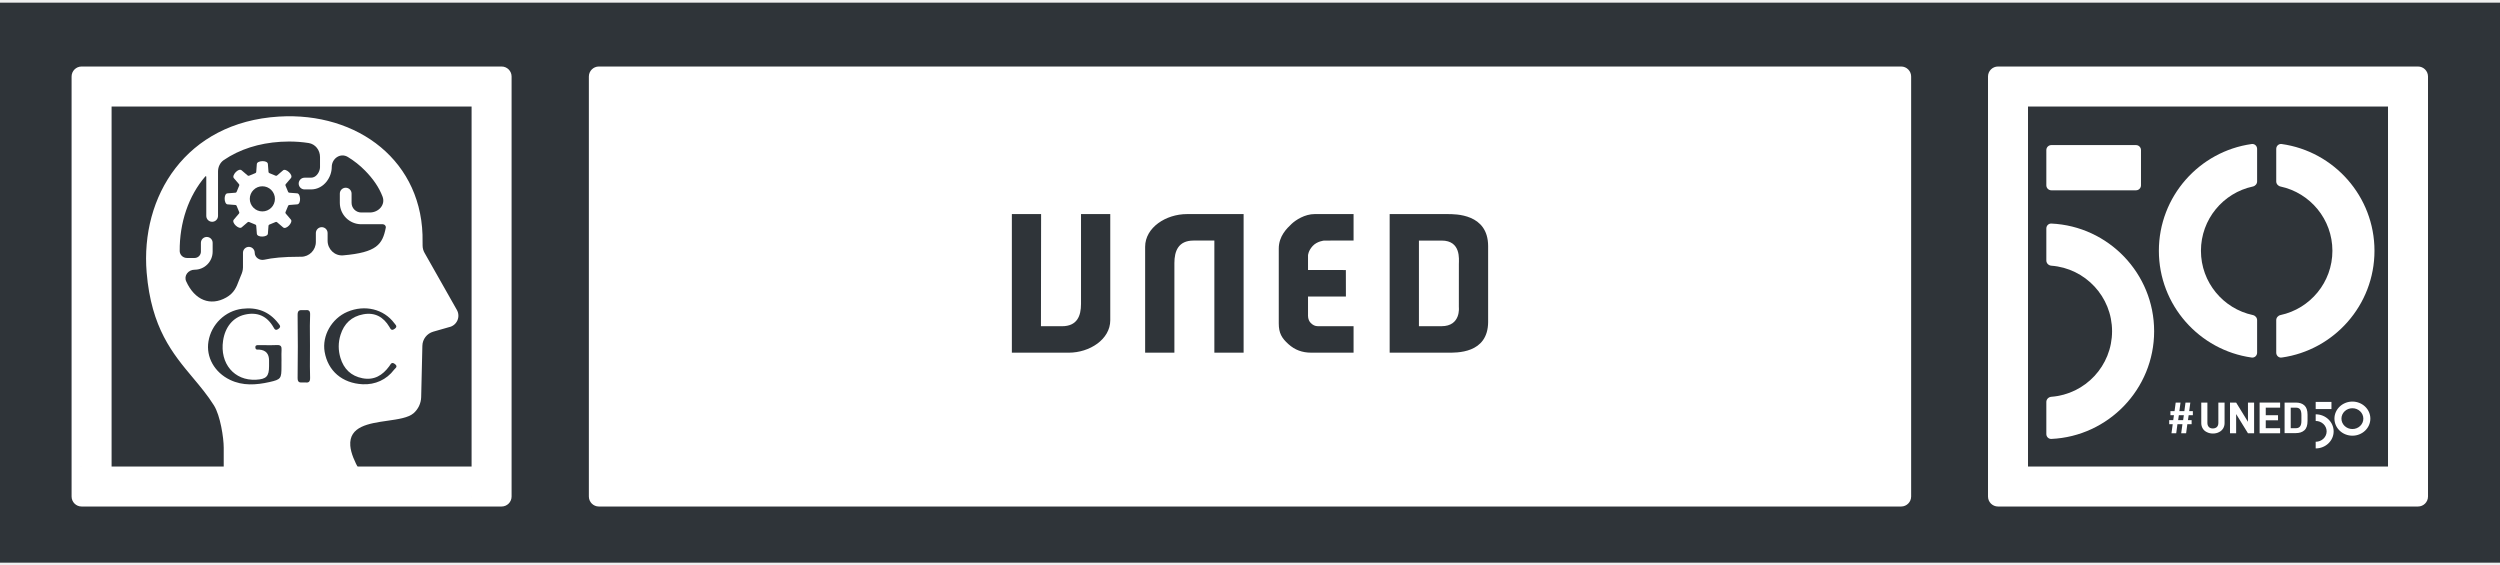
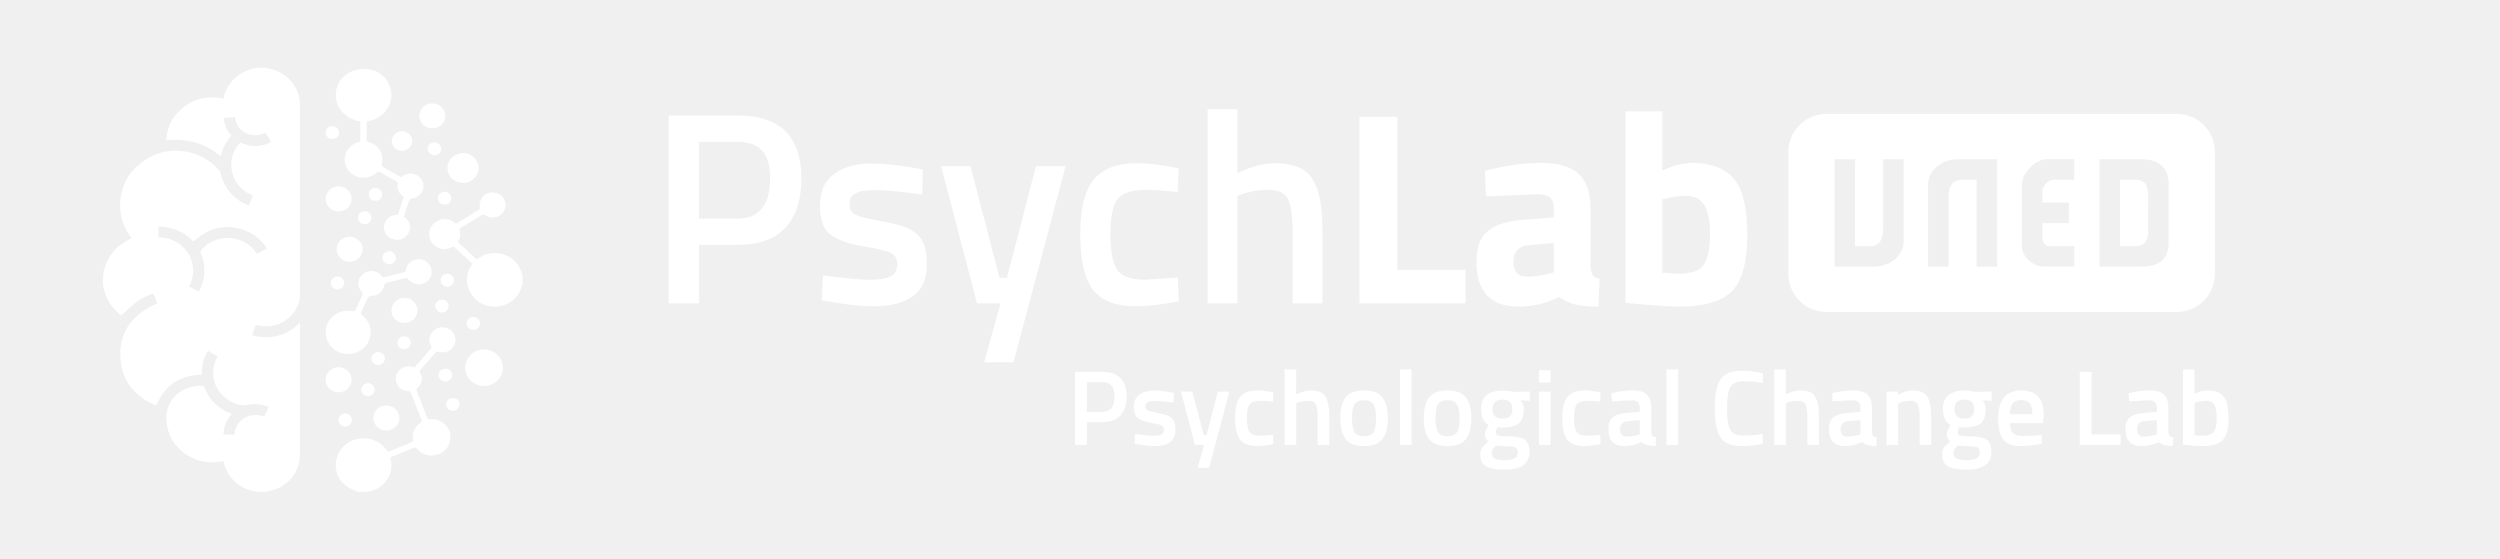
- <svg xmlns="http://www.w3.org/2000/svg" width="500" height="113" viewBox="0 0 500 113" fill="none">
-   <rect width="500" height="112" transform="translate(0 0.532959)" fill="#2F3439" />
-   <rect x="117.773" y="13.302" width="264.455" height="88" rx="2" fill="white" />
-   <path fill-rule="evenodd" clip-rule="evenodd" d="M255.753 49.728C255.748 47.224 257.384 45.664 258.329 44.771C259.147 44.002 260.954 42.815 262.942 42.815H270.714V48.108L264.82 48.115C264.82 48.115 263.413 48.236 262.527 49.206C261.64 50.177 261.604 51.067 261.604 51.067V54.002L269.171 54.007L269.181 59.306H261.604V62.957C261.604 62.957 261.513 63.94 262.129 64.57C262.561 65.012 262.981 65.244 263.635 65.244H270.714V70.535H262.275C260.449 70.535 258.991 70 257.694 68.835C256.346 67.624 255.753 66.619 255.753 64.683V49.728ZM297.628 64.387C297.589 70.802 291.228 70.537 289.434 70.537H277.932V42.817H289.475C291.072 42.817 297.614 42.731 297.626 49.213V64.387H297.628ZM288.296 65.24C292.227 65.244 291.77 61.421 291.77 61.421L291.775 52.793C291.775 51.896 292.237 48.112 288.332 48.115H283.786V65.242H288.296V65.24ZM238.714 48.112H242.872V70.537H248.723V42.817H237.402C233.168 42.817 229.037 45.516 229.027 49.348V70.537H234.878V52.623C234.878 50.221 235.657 48.11 238.714 48.112ZM212.395 65.242H208.191L208.22 42.817H202.372V70.537H213.738C217.941 70.537 222.041 67.87 222.053 64.062V42.817H216.202V60.793C216.2 63.178 215.436 65.246 212.398 65.244L212.395 65.242Z" fill="#2F3439" />
-   <mask id="path-3-inside-1_121_4576" fill="white">
-     <rect x="14.318" y="13.302" width="88" height="88" rx="2" />
-   </mask>
-   <rect x="14.318" y="13.302" width="88" height="88" rx="2" stroke="white" stroke-width="16" stroke-linejoin="round" mask="url(#path-3-inside-1_121_4576)" />
-   <path d="M59.442 40.873C60.261 40.811 60.148 38.723 59.442 38.666L57.85 38.542C57.75 38.535 57.662 38.472 57.624 38.378L57.099 37.113C57.061 37.02 57.077 36.913 57.142 36.835L58.181 35.621C58.715 34.999 57.159 33.601 56.621 34.061L55.407 35.1C55.33 35.164 55.222 35.182 55.13 35.144L53.865 34.62C53.772 34.581 53.708 34.493 53.7 34.392L53.577 32.801C53.511 31.982 51.423 32.093 51.369 32.801L51.245 34.392C51.238 34.493 51.173 34.581 51.079 34.62L49.815 35.144C49.721 35.182 49.615 35.164 49.538 35.1L48.323 34.061C47.698 33.53 46.302 35.084 46.763 35.621L47.802 36.835C47.867 36.913 47.885 37.02 47.846 37.113L47.322 38.378C47.284 38.472 47.194 38.535 47.093 38.542L45.501 38.666C44.685 38.733 44.796 40.819 45.501 40.873L47.093 40.998C47.194 41.005 47.284 41.069 47.322 41.163L47.846 42.428C47.885 42.52 47.867 42.628 47.802 42.704L46.763 43.92C46.229 44.541 47.784 45.937 48.323 45.48L49.538 44.44C49.615 44.376 49.721 44.358 49.815 44.398L51.079 44.921C51.173 44.959 51.238 45.048 51.245 45.147L51.369 46.741C51.431 47.559 53.519 47.447 53.577 46.741L53.7 45.147C53.708 45.048 53.772 44.959 53.865 44.921L55.13 44.398C55.222 44.358 55.331 44.376 55.407 44.44L56.621 45.48C57.244 46.012 58.642 44.456 58.181 43.92L57.142 42.704C57.077 42.628 57.061 42.52 57.099 42.428L57.624 41.163C57.662 41.069 57.75 41.005 57.85 40.998L59.442 40.873ZM52.472 42.283C51.8 42.283 51.169 42.022 50.695 41.547C50.22 41.073 49.959 40.441 49.959 39.771C49.959 39.099 50.22 38.468 50.695 37.994C51.169 37.518 51.8 37.257 52.472 37.257C53.144 37.257 53.775 37.518 54.249 37.994C54.724 38.468 54.985 39.099 54.985 39.771C54.985 40.441 54.724 41.073 54.249 41.547C53.775 42.022 53.144 42.283 52.472 42.283Z" fill="white" />
-   <path fill-rule="evenodd" clip-rule="evenodd" d="M84.514 48.431C84.814 32.267 71.536 22.346 55.765 23.316C37.134 24.464 28.058 39.31 29.332 54.517C30.261 65.615 34.532 70.715 38.575 75.543C40.072 77.331 41.538 79.081 42.792 81.085C44.071 83.126 44.744 87.585 44.744 89.536V93.331C44.744 94.987 46.087 96.33 47.744 96.33H73.35C73.35 96.33 70.279 92.149 70.058 89.138C69.773 85.258 73.793 84.681 77.499 84.149C79.639 83.842 81.674 83.55 82.716 82.645C83.648 81.83 84.198 80.668 84.234 79.432L84.475 69.149C84.505 67.837 85.385 66.697 86.647 66.335L89.798 65.432C90.532 65.289 91.154 64.799 91.465 64.117C91.779 63.435 91.746 62.645 91.378 61.993L84.909 50.571C84.658 50.127 84.524 49.627 84.52 49.117L84.514 48.431ZM37.405 51.596C36.633 51.596 35.977 51.013 35.939 50.241C35.892 44.543 37.705 39.172 41.069 35.279C41.133 35.205 41.257 35.254 41.257 35.352V43.181C41.257 43.83 41.782 44.357 42.43 44.357C43.079 44.357 43.605 43.83 43.605 43.181V34.305C43.605 33.391 44.015 32.514 44.772 32.001C47.916 29.871 51.765 28.625 56.133 28.357C56.693 28.322 57.252 28.305 57.804 28.305C59.152 28.305 60.463 28.407 61.729 28.605C63.08 28.816 64.003 30.03 64.003 31.398V33.412C64.007 33.714 63.902 34.147 63.699 34.516C63.495 34.891 63.205 35.196 62.895 35.362C62.686 35.474 62.466 35.537 62.191 35.538H60.911C60.263 35.538 59.737 36.065 59.737 36.713C59.737 37.36 60.263 37.886 60.911 37.886H62.191C62.859 37.888 63.485 37.715 64.01 37.428C64.539 37.143 64.972 36.752 65.313 36.319C65.991 35.446 66.344 34.419 66.351 33.412C66.351 31.68 68.095 30.495 69.574 31.398C70.837 32.17 71.99 33.08 73.009 34.12C74.581 35.72 75.785 37.418 76.509 39.317C77.136 40.962 75.723 42.499 73.963 42.499H72.247C71.18 42.497 70.317 41.633 70.314 40.567V38.718C70.314 38.07 69.789 37.545 69.141 37.545C68.493 37.545 67.966 38.07 67.966 38.718V40.567C67.966 42.929 69.883 44.846 72.247 44.846H76.548C76.916 44.846 77.208 45.162 77.16 45.526C76.504 48.898 75.347 50.485 68.636 51.072C66.94 51.22 65.521 49.843 65.521 48.141V46.607C65.521 45.958 64.995 45.432 64.347 45.432C63.699 45.432 63.172 45.958 63.172 46.607V48.38C63.172 50.015 61.863 51.35 60.228 51.353C60.085 51.353 59.94 51.353 59.794 51.353C56.714 51.353 54.483 51.572 52.842 51.944C51.922 52.152 50.943 51.49 50.943 50.547C50.943 49.9 50.418 49.373 49.77 49.373C49.121 49.373 48.595 49.9 48.595 50.547L48.595 53.473C48.595 54.065 48.405 54.637 48.158 55.175C48.006 55.506 47.88 55.843 47.754 56.18C47.303 57.386 46.851 58.593 45.242 59.503C42.093 61.281 38.95 60.058 37.239 56.273C36.723 55.131 37.661 53.944 38.915 53.944C40.91 53.943 42.528 52.327 42.529 50.33V48.563C42.529 47.916 42.002 47.389 41.354 47.389C40.707 47.389 40.181 47.916 40.181 48.563V50.33C40.179 51.027 39.614 51.593 38.917 51.596L38.913 51.596H37.405ZM56.294 73.279V72.288L56.301 72.277C56.301 72.051 56.298 71.824 56.295 71.598V71.598V71.598C56.288 71.069 56.28 70.54 56.313 70.012C56.356 69.317 56.185 68.971 55.392 69.01C54.643 69.047 53.891 69.04 53.139 69.033H53.139H53.139C52.709 69.029 52.279 69.025 51.85 69.029C51.807 69.03 51.763 69.029 51.718 69.028C51.388 69.021 51.022 69.013 51.077 69.55C51.117 69.945 51.389 69.934 51.649 69.923C51.718 69.921 51.787 69.918 51.85 69.923C53.157 70.023 53.811 70.747 53.811 72.094V73.228C53.811 75.272 53.275 75.831 51.209 75.944C46.862 76.18 43.933 72.708 44.617 68.124C45.021 65.409 46.598 63.471 48.952 62.927C51.461 62.348 53.396 63.183 54.689 65.444L54.714 65.487C54.918 65.841 55.108 66.171 55.657 65.797C56.244 65.4 56.009 65.101 55.734 64.752C55.711 64.723 55.688 64.693 55.664 64.663C53.819 62.278 51.38 61.392 48.428 61.754C45.044 62.169 42.255 64.857 41.692 68.275C41.171 71.406 42.892 74.479 46.007 75.971C48.571 77.202 51.244 77.004 53.897 76.41C56.212 75.889 56.294 75.699 56.294 73.279ZM72.53 76.85C68.463 76.652 65.585 74.201 64.928 70.371C64.373 67.147 66.327 63.709 69.466 62.369C72.954 60.881 76.753 61.802 78.87 64.645C78.91 64.7 78.954 64.753 78.998 64.805C79.243 65.099 79.476 65.377 78.912 65.775C78.33 66.184 78.145 65.856 77.942 65.495C77.919 65.454 77.896 65.412 77.871 65.371C76.687 63.383 74.981 62.431 72.659 62.858C70.312 63.289 68.809 64.711 68.102 66.98C67.628 68.506 67.628 70.048 68.087 71.571C68.755 73.781 70.192 75.203 72.503 75.65C74.834 76.097 76.516 75.063 77.84 73.261C77.889 73.195 77.934 73.125 77.978 73.055C78.206 72.7 78.419 72.366 78.99 72.814C79.521 73.228 79.245 73.501 78.991 73.754L78.991 73.754C78.925 73.82 78.86 73.884 78.811 73.948C77.32 75.93 75.032 76.974 72.534 76.85H72.53ZM61.989 70.996C61.992 70.388 61.996 69.781 61.996 69.174C61.996 68.565 61.99 67.956 61.985 67.346C61.971 65.876 61.957 64.406 62.023 62.94C62.066 61.98 61.585 61.999 61.052 62.021C60.961 62.024 60.868 62.028 60.776 62.027C60.712 62.026 60.649 62.024 60.586 62.022C60.006 62.004 59.508 61.989 59.522 62.967C59.58 67.17 59.58 71.373 59.522 75.576C59.507 76.541 59.986 76.515 60.488 76.487C60.641 76.478 60.796 76.47 60.94 76.489C61.662 76.582 62.05 76.446 62.019 75.549C61.969 74.034 61.979 72.515 61.989 70.996Z" fill="white" />
-   <mask id="path-6-inside-2_121_4576" fill="white">
-     <rect x="397.601" y="13.302" width="88" height="88" rx="2" />
-   </mask>
-   <rect x="397.601" y="13.302" width="88" height="88" rx="2" stroke="white" stroke-width="16" stroke-linejoin="round" mask="url(#path-6-inside-2_121_4576)" />
-   <path d="M427.198 29.017H410.267C409.715 29.017 409.267 29.465 409.267 30.017V37.062C409.267 37.614 409.715 38.062 410.267 38.062H427.198C427.75 38.062 428.198 37.614 428.198 37.062V30.017C428.198 29.465 427.75 29.017 427.198 29.017Z" fill="white" />
-   <path d="M410.267 44.711C409.716 44.686 409.267 45.136 409.267 45.688V52.102C409.267 52.654 409.716 53.098 410.267 53.139C417.057 53.651 422.414 59.328 422.414 66.248C422.414 73.169 417.057 78.846 410.267 79.357C409.716 79.399 409.267 79.843 409.267 80.395V86.809C409.267 87.361 409.716 87.811 410.267 87.786C421.69 87.261 430.827 77.797 430.827 66.248C430.827 54.699 421.69 45.236 410.267 44.711Z" fill="white" />
-   <path fill-rule="evenodd" clip-rule="evenodd" d="M451.422 29.773C451.422 29.186 450.918 28.723 450.337 28.805C439.865 30.269 431.774 39.29 431.774 50.157C431.774 61.025 439.865 70.045 450.337 71.51C450.918 71.591 451.422 71.128 451.422 70.541V64.03C451.422 63.533 451.056 63.116 450.571 63.012C444.639 61.742 440.188 56.466 440.188 50.157C440.188 43.848 444.639 38.573 450.571 37.302C451.056 37.198 451.422 36.781 451.422 36.284V29.773ZM455.247 64.03C455.247 63.533 455.613 63.116 456.098 63.012C462.029 61.742 466.481 56.466 466.481 50.157C466.481 43.848 462.029 38.573 456.098 37.302C455.613 37.198 455.247 36.781 455.247 36.284V29.773C455.247 29.186 455.751 28.723 456.332 28.805C466.804 30.269 474.895 39.29 474.895 50.157C474.895 61.025 466.804 70.045 456.332 71.51C455.751 71.591 455.247 71.128 455.247 70.541V64.03Z" fill="white" />
-   <g clip-path="url(#clip0_121_4576)">
-     <path d="M435.768 83.044L435.628 84.026H436.627L436.767 83.044H435.768ZM437.591 84.026H438.326V84.841H437.468L437.223 86.655H436.241L436.487 84.841H435.488L435.243 86.655H434.296L434.542 84.841H433.841V84.026H434.647L434.787 83.044H434.086V82.229H434.91L435.138 80.515H436.101L435.873 82.229H436.872L437.1 80.515H438.064L437.836 82.229H438.572V83.044H437.731L437.591 84.026Z" fill="white" />
-     <path d="M440.552 85.707C440.359 85.391 440.254 85.025 440.254 84.625V80.515H441.48V84.592C441.48 84.941 441.586 85.207 441.778 85.407C441.971 85.607 442.234 85.69 442.567 85.69C442.9 85.69 443.163 85.59 443.373 85.407C443.566 85.207 443.671 84.941 443.671 84.592V80.515H444.915V84.625C444.915 85.025 444.81 85.391 444.617 85.707C444.407 86.023 444.144 86.273 443.776 86.439C443.425 86.622 443.022 86.705 442.584 86.705C442.146 86.705 441.761 86.622 441.393 86.439C441.025 86.273 440.744 86.023 440.552 85.707Z" fill="white" />
-     <path d="M450.82 86.655H449.593L447.228 82.811V86.655H446.001V80.515H447.228L449.593 84.359V80.515H450.82V86.655Z" fill="white" />
-     <path d="M453.15 83.044H455.603V84.059H453.15V85.64H456.024V86.655H451.923V80.515H456.024V81.53H453.15V83.044Z" fill="white" />
-     <path d="M460.001 85.291C460.194 85.058 460.281 84.692 460.281 84.192V83.011C460.281 82.495 460.194 82.112 460.019 81.879C459.843 81.646 459.563 81.53 459.178 81.53H458.144V85.64H459.178C459.545 85.64 459.826 85.524 460.001 85.291ZM459.178 80.515C459.896 80.515 460.457 80.698 460.877 81.081C461.298 81.463 461.508 82.079 461.508 82.944V84.192C461.508 85.058 461.298 85.69 460.877 86.056C460.457 86.439 459.878 86.622 459.16 86.622H456.917V80.515H459.178Z" fill="white" />
-     <path d="M466.291 80.382H463.137V81.813H466.291V80.382Z" fill="white" />
-     <path d="M463.137 82.861V84.192C464.346 84.192 465.328 85.124 465.328 86.273C465.328 87.421 464.346 88.353 463.137 88.353V89.684C465.117 89.684 466.729 88.153 466.729 86.273C466.729 84.392 465.117 82.861 463.137 82.861Z" fill="white" />
-     <path d="M470.479 80.315C468.499 80.315 466.887 81.846 466.887 83.726C466.887 85.607 468.499 87.138 470.479 87.138C472.459 87.138 474.071 85.607 474.071 83.726C474.071 81.846 472.459 80.315 470.479 80.315ZM470.479 85.807C469.27 85.807 468.289 84.875 468.289 83.726C468.289 82.578 469.27 81.646 470.479 81.646C471.688 81.646 472.669 82.578 472.669 83.726C472.669 84.875 471.688 85.807 470.479 85.807Z" fill="white" />
+ <svg xmlns="http://www.w3.org/2000/svg" width="501" height="112" viewBox="0 0 501 112" fill="none">
+   <g clip-path="url(#clip0_283_478)">
+     <path d="M53.271 13.585C53.487 13.632 53.66 13.69 53.837 13.725C57.604 14.478 60.12 17.444 60.122 21.16C60.127 31.017 60.124 40.874 60.124 50.732C60.124 53.492 60.125 56.252 60.124 59.012C60.123 62.128 57.46 64.97 54.242 65.322C53.241 65.432 52.265 65.361 51.254 65.111C51.031 65.78 50.81 66.442 50.568 67.165C52.281 67.693 53.981 67.719 55.692 67.274C57.395 66.831 58.839 65.966 60.088 64.674C60.104 64.839 60.123 64.942 60.123 65.046C60.124 73.706 60.128 82.367 60.121 91.027C60.119 94.174 58.27 96.862 55.283 98.031C54.668 98.271 53.992 98.365 53.328 98.555C52.668 98.585 52.024 98.585 51.327 98.555C51.133 98.49 50.993 98.451 50.85 98.423C49.133 98.08 47.703 97.259 46.555 95.988C45.626 94.961 45.05 93.76 44.781 92.435C44.73 92.422 44.701 92.407 44.675 92.411C44.589 92.422 44.503 92.439 44.418 92.456C42.469 92.856 40.566 92.678 38.776 91.861C35.568 90.397 33.748 87.926 33.363 84.519C32.877 80.22 36.449 77.182 40.349 77.303C40.688 77.313 40.879 77.396 41.016 77.742C41.947 80.094 43.631 81.766 46.023 82.773C46.161 82.832 46.3 82.89 46.453 82.955C45.407 84.168 44.784 85.49 44.802 87.081C45.562 87.081 46.285 87.081 47.008 87.081C47.139 84.028 50.284 82.413 52.918 83.498C53.228 82.859 53.539 82.217 53.861 81.552C52.48 80.978 51.106 80.823 49.677 81.148C49.439 81.203 49.189 81.256 48.948 81.242C45.647 81.048 42.809 78.195 42.711 75.011C42.671 73.73 42.975 72.537 43.603 71.379C42.946 71.019 42.309 70.669 41.656 70.311C40.745 71.829 40.411 73.421 40.428 75.089C35.956 75.19 32.961 77.265 31.356 81.24C28.071 80.129 24.95 77.171 24.297 73.174C23.338 67.306 25.949 63.205 31.538 60.761C31.269 60.128 30.995 59.484 30.714 58.821C29.419 59.255 28.235 59.805 27.225 60.624C26.217 61.44 25.279 62.336 24.292 63.214C22.671 61.994 21.5 60.393 20.957 58.384C20.848 57.984 20.742 57.584 20.634 57.184C20.634 56.478 20.634 55.772 20.665 55.011C21.254 51.572 23.187 49.191 26.409 47.749C26.314 47.622 26.246 47.532 26.18 47.441C24.257 44.796 23.64 41.878 24.335 38.733C24.861 36.348 26.113 34.333 28.076 32.785C31.48 30.1 35.283 29.515 39.402 30.974C41.131 31.586 42.57 32.638 43.778 33.977C43.932 34.149 44.143 34.33 44.184 34.533C44.529 36.232 45.274 37.733 46.502 38.999C47.429 39.953 48.513 40.69 49.83 41.181C50.107 40.507 50.374 39.86 50.654 39.18C48.489 38.245 47.02 36.726 46.516 34.503C46.012 32.281 46.557 30.272 48.163 28.553C50.244 29.554 52.276 29.519 54.334 28.455C53.95 27.811 53.584 27.198 53.218 26.584C51.878 27.219 50.564 27.289 49.267 26.639C47.955 25.982 47.256 24.891 47.061 23.461C46.294 23.529 45.563 23.594 44.805 23.662C44.961 25.024 45.488 26.173 46.38 27.197C45.289 28.366 44.614 29.732 44.233 31.293C41.055 28.69 37.434 27.662 33.332 28.14C33.44 25.97 34.167 24.085 35.65 22.527C38.123 19.927 41.202 19.057 44.765 19.757C45.452 16.538 47.941 14.238 51.042 13.702C51.132 13.687 51.213 13.625 51.297 13.585C51.942 13.585 52.586 13.585 53.271 13.585ZM38.751 48.405C36.872 46.422 34.542 45.428 31.739 45.379C31.739 45.783 31.739 46.132 31.739 46.48C31.739 46.842 31.739 47.203 31.739 47.563C36.758 47.476 40.419 52.651 37.875 57.405C38.518 57.745 39.162 58.086 39.813 58.431C39.888 58.319 39.934 58.264 39.965 58.202C41.188 55.767 41.323 53.289 40.252 50.773C40.157 50.548 40.116 50.386 40.294 50.169C42.413 47.579 46.29 46.911 49.203 48.645C50.149 49.209 50.911 49.953 51.524 50.891C52.175 50.513 52.804 50.148 53.432 49.783C53.404 49.706 53.395 49.664 53.374 49.629C51.034 45.838 45.665 44.383 41.593 46.415C40.542 46.939 39.648 47.643 38.751 48.405Z" fill="white" />
+     <path d="M71.751 98.585C70.957 98.207 70.138 97.916 69.461 97.437C67.275 95.892 66.661 93.026 67.932 90.661C69.147 88.401 72.014 87.287 74.553 88.078C75.796 88.464 76.78 89.176 77.494 90.222C77.674 90.486 77.823 90.544 78.123 90.419C79.567 89.814 81.018 89.224 82.47 88.637C82.68 88.552 82.79 88.475 82.754 88.215C82.544 86.713 83.078 85.502 84.361 84.624C84.628 84.441 84.521 84.27 84.448 84.084C84.011 82.966 83.567 81.85 83.127 80.734C82.863 80.064 82.588 79.397 82.343 78.72C82.258 78.484 82.142 78.404 81.879 78.398C80.339 78.365 79.251 77.21 79.326 75.716C79.395 74.357 80.674 73.301 82.142 73.412C82.443 73.435 82.737 73.536 83.079 73.612C83.797 72.788 84.538 71.939 85.278 71.089C85.625 70.69 85.957 70.279 86.32 69.894C86.505 69.698 86.533 69.561 86.394 69.312C85.876 68.384 85.932 67.459 86.586 66.614C87.253 65.751 88.186 65.436 89.26 65.67C90.322 65.901 91 66.588 91.217 67.614C91.407 68.512 91.141 69.318 90.426 69.951C89.684 70.606 88.809 70.788 87.865 70.489C87.561 70.392 87.426 70.456 87.25 70.661C86.245 71.831 85.235 72.998 84.215 74.157C84.053 74.341 84.069 74.474 84.182 74.675C84.795 75.767 84.594 76.928 83.645 77.787C83.479 77.937 83.389 78.041 83.484 78.28C84.215 80.117 84.929 81.961 85.65 83.802C85.68 83.879 85.72 83.952 85.761 84.04C86.897 83.865 87.932 84.081 88.819 84.77C90.032 85.712 90.498 86.957 90.172 88.417C89.844 89.884 88.859 90.846 87.359 91.182C85.869 91.515 84.548 91.103 83.557 89.932C83.346 89.683 83.191 89.617 82.879 89.747C81.343 90.391 79.798 91.014 78.223 91.658C78.713 93.457 78.401 95.107 77.218 96.561C76.339 97.641 75.155 98.271 73.741 98.556C73.081 98.585 72.437 98.585 71.751 98.585Z" fill="white" />
+     <path d="M73.758 13.885C77.498 14.278 78.764 17.779 78.358 19.928C77.946 22.109 76.196 23.814 73.927 24.246C73.785 24.273 73.645 24.309 73.481 24.345C73.481 25.669 73.481 26.988 73.481 28.287C73.954 28.485 74.45 28.628 74.872 28.884C76.326 29.764 76.913 31.237 76.504 32.955C76.435 33.248 76.524 33.349 76.753 33.476C77.865 34.094 78.971 34.721 80.075 35.353C80.286 35.474 80.434 35.498 80.654 35.33C81.564 34.635 82.749 34.586 83.674 35.172C84.621 35.773 85.059 36.844 84.786 37.892C84.504 38.97 83.609 39.684 82.44 39.796C82.294 39.81 82.088 39.941 82.039 40.065C81.815 40.629 81.633 41.209 81.443 41.785C81.267 42.319 81.101 42.855 80.926 43.402C81.722 43.964 82.193 44.676 82.156 45.656C82.117 46.658 81.475 47.534 80.465 47.911C79.526 48.261 78.377 48.011 77.682 47.306C76.968 46.581 76.746 45.485 77.157 44.602C77.595 43.664 78.339 43.115 79.422 43.069C79.683 43.058 79.766 42.954 79.835 42.741C80.154 41.748 80.483 40.757 80.822 39.77C80.901 39.54 80.878 39.417 80.657 39.248C79.875 38.65 79.555 37.843 79.713 36.891C79.758 36.618 79.693 36.492 79.453 36.361C78.375 35.771 77.297 35.179 76.242 34.553C75.909 34.356 75.723 34.37 75.432 34.63C74.268 35.67 72.619 35.906 71.244 35.275C69.853 34.636 69.014 33.266 69.082 31.745C69.148 30.276 70.252 28.914 71.717 28.495C71.87 28.451 72.023 28.409 72.202 28.359C72.202 27.026 72.202 25.695 72.202 24.332C71.254 24.172 70.345 23.89 69.569 23.306C67.763 21.948 66.965 20.166 67.387 17.996C67.816 15.796 70.019 13.493 73.758 13.885Z" fill="white" />
+     <path d="M104.739 56.89C104.62 57.27 104.503 57.612 104.38 57.951C103.582 60.142 101.254 61.548 98.852 61.447C94.682 61.273 91.984 56.607 94.6 52.977C94.624 52.944 94.636 52.902 94.671 52.829C93.842 52.071 93.008 51.308 92.174 50.546C91.835 50.237 91.485 49.938 91.156 49.618C90.976 49.443 90.843 49.422 90.598 49.546C88.844 50.432 86.762 49.641 86.166 47.883C85.746 46.641 86.184 45.282 87.25 44.527C88.403 43.711 89.789 43.706 90.954 44.515C91.095 44.613 91.234 44.715 91.394 44.83C92.945 43.886 94.501 42.945 96.043 41.983C96.138 41.924 96.177 41.701 96.157 41.565C95.92 39.912 97.103 38.551 98.773 38.572C99.858 38.586 100.822 39.258 101.166 40.24C101.536 41.299 101.216 42.385 100.337 43.049C99.457 43.715 98.214 43.796 97.317 43.173C96.961 42.926 96.737 42.967 96.405 43.175C95.048 44.026 93.673 44.851 92.305 45.687C92.22 45.739 92.142 45.801 92.047 45.868C92.324 46.73 92.281 47.562 91.846 48.367C91.809 48.436 91.843 48.594 91.904 48.651C93.103 49.758 94.311 50.855 95.525 51.962C95.666 51.868 95.774 51.799 95.879 51.727C99.01 49.563 103.366 50.98 104.497 54.532C104.56 54.73 104.618 54.93 104.709 55.142C104.739 55.72 104.739 56.285 104.739 56.89Z" fill="white" />
+     <path d="M71.748 61.012C72.033 60.407 72.281 59.821 72.58 59.259C72.753 58.933 72.709 58.718 72.459 58.445C71.412 57.3 71.632 55.633 72.921 54.749C74.047 53.977 75.617 54.203 76.479 55.29C76.681 55.545 76.851 55.602 77.171 55.517C78.394 55.194 79.623 54.892 80.857 54.613C81.185 54.539 81.302 54.396 81.351 54.088C81.506 53.112 82.099 52.456 83.048 52.115C84.014 51.767 84.896 51.971 85.656 52.611C86.792 53.567 86.81 55.285 85.72 56.291C84.595 57.328 82.833 57.213 81.862 55.999C81.624 55.701 81.428 55.688 81.097 55.775C79.888 56.093 78.672 56.387 77.455 56.677C77.18 56.742 77.054 56.863 76.996 57.144C76.699 58.576 75.748 59.298 74.218 59.315C74.081 59.317 73.875 59.422 73.819 59.533C73.304 60.573 72.807 61.622 72.33 62.679C72.285 62.779 72.367 63.003 72.465 63.08C73.663 64.013 74.306 65.183 74.277 66.696C74.243 68.48 73.048 70.129 71.319 70.698C69.431 71.319 67.394 70.763 66.233 69.31C64.128 66.677 65.598 62.917 68.999 62.3C69.544 62.202 70.132 62.278 70.693 62.337C70.978 62.367 71.128 62.323 71.238 62.074C71.392 61.725 71.567 61.385 71.748 61.012Z" fill="white" />
+     <path d="M99.139 76.713C96.784 78.207 93.917 76.89 93.315 74.533C92.958 73.137 93.526 71.646 94.785 70.728C95.927 69.894 97.574 69.802 98.833 70.502C101.317 71.884 101.485 75.001 99.139 76.713Z" fill="white" />
+     <path d="M90.821 31.337C92.007 30.508 93.363 30.45 94.485 31.161C95.564 31.845 96.085 33.089 95.808 34.323C95.537 35.536 94.428 36.51 93.166 36.644C91.871 36.783 90.531 36.109 90.026 35.066C89.402 33.775 89.62 32.44 90.604 31.529C90.667 31.47 90.733 31.414 90.821 31.337Z" fill="white" />
+     <path d="M70.207 47.457C71.402 47.577 72.333 48.302 72.577 49.272C72.858 50.392 72.456 51.435 71.507 52.048C70.595 52.637 69.366 52.594 68.475 51.941C67.627 51.319 67.26 50.2 67.584 49.221C67.934 48.163 68.863 47.482 69.992 47.456C70.05 47.455 70.109 47.456 70.207 47.457Z" fill="white" />
+     <path d="M84.495 21.784C85.689 20.219 88.01 20.471 88.889 21.968C89.516 23.035 89.286 24.344 88.319 25.141C87.421 25.88 86.009 25.924 85.079 25.24C84.07 24.499 83.747 23.191 84.307 22.104C84.359 22.004 84.422 21.909 84.495 21.784Z" fill="white" />
+     <path d="M78.516 61.577C78.85 60.512 79.577 59.892 80.666 59.739C81.718 59.592 82.593 59.963 83.192 60.826C83.778 61.672 83.799 62.564 83.295 63.457C82.745 64.431 81.566 64.912 80.423 64.644C79.255 64.37 78.47 63.455 78.447 62.322C78.442 62.085 78.484 61.848 78.516 61.577Z" fill="white" />
+     <path d="M77.247 86.261C75.986 86.161 74.994 85.259 74.857 84.122C74.707 82.879 75.463 81.696 76.614 81.372C77.837 81.028 79.197 81.535 79.731 82.577C80.72 84.505 79.136 86.415 77.247 86.261Z" fill="white" />
+     <path d="M66.117 77.958C64.885 76.907 64.983 75.016 66.358 74.054C67.156 73.496 68.349 73.446 69.201 73.961C70.151 74.537 70.625 75.556 70.407 76.557C69.981 78.516 67.667 79.288 66.117 77.958Z" fill="white" />
+     <path d="M65.404 39.038C65.831 37.904 66.994 37.203 68.156 37.353C69.441 37.52 70.349 38.461 70.457 39.735C70.548 40.816 69.746 41.973 68.606 42.255C67.642 42.493 66.721 42.348 65.995 41.6C65.285 40.87 65.099 40.023 65.404 39.038Z" fill="white" />
+     <path d="M82.192 29.433C81.405 30.336 80.174 30.484 79.29 29.803C78.433 29.143 78.268 27.93 78.92 27.078C79.572 26.224 80.821 26.033 81.728 26.648C82.665 27.284 82.865 28.43 82.192 29.433Z" fill="white" />
+     <path d="M68.148 83.323C68.758 82.779 69.415 82.719 69.98 83.137C70.485 83.51 70.653 84.23 70.36 84.766C69.99 85.445 69.134 85.672 68.455 85.272C67.747 84.856 67.608 84.036 68.148 83.323Z" fill="white" />
+     <path d="M72.378 44.726C71.777 44.349 71.684 43.819 71.817 43.23C71.916 42.793 72.477 42.375 72.973 42.328C73.514 42.276 74.048 42.576 74.319 43.085C74.562 43.541 74.444 44.187 74.05 44.562C73.612 44.978 73.028 45.042 72.378 44.726Z" fill="white" />
+     <path d="M88.413 40.836C87.686 40.312 87.539 39.571 88.017 38.953C88.449 38.395 89.307 38.257 89.886 38.652C90.475 39.055 90.616 39.901 90.193 40.492C89.826 41.004 89.136 41.146 88.413 40.836Z" fill="white" />
+     <path d="M66.12 27.794C65.353 27.439 65.063 26.722 65.376 26.031C65.632 25.465 66.393 25.139 66.984 25.342C67.733 25.599 68.111 26.292 67.881 26.985C67.653 27.672 66.972 27.994 66.12 27.794Z" fill="white" />
+     <path d="M89.027 73.877C89.829 73.854 90.362 74.186 90.544 74.796C90.717 75.373 90.468 75.983 89.92 76.281C89.448 76.537 88.963 76.532 88.513 76.244C88.013 75.925 87.815 75.447 87.936 74.888C88.053 74.346 88.428 74.011 89.027 73.877Z" fill="white" />
+     <path d="M89.919 61.393C89.782 62.11 89.397 62.514 88.796 62.605C88.217 62.692 87.677 62.443 87.397 61.959C87.12 61.479 87.176 60.937 87.546 60.507C87.894 60.103 88.448 59.939 88.962 60.088C89.515 60.248 89.869 60.717 89.919 61.393Z" fill="white" />
+     <path d="M76.823 52.317C76.534 51.684 76.605 51.162 77.011 50.771C77.442 50.358 78.001 50.252 78.537 50.481C79.032 50.694 79.356 51.207 79.33 51.736C79.304 52.258 78.929 52.727 78.4 52.899C77.822 53.087 77.313 52.906 76.823 52.317Z" fill="white" />
+     <path d="M73.005 77.006C73.57 76.686 74.094 76.718 74.577 77.085C75.021 77.424 75.145 77.892 75.028 78.409C74.907 78.945 74.523 79.244 73.984 79.365C73.443 79.486 72.801 79.186 72.555 78.705C72.241 78.093 72.393 77.489 73.005 77.006Z" fill="white" />
+     <path d="M88.362 56.565C88.172 55.794 88.538 55.131 89.236 54.929C89.933 54.728 90.663 55.086 90.89 55.739C91.131 56.432 90.791 57.139 90.097 57.389C89.391 57.644 88.698 57.326 88.362 56.565Z" fill="white" />
+     <path d="M76.772 70.978C77.186 71.462 77.251 71.961 76.954 72.487C76.703 72.934 76.144 73.207 75.631 73.136C75.061 73.056 74.674 72.746 74.492 72.217C74.311 71.688 74.556 71.071 75.064 70.746C75.553 70.433 76.218 70.515 76.772 70.978Z" fill="white" />
+     <path d="M68.992 56.679C68.905 57.443 68.477 57.895 67.773 58.002C67.258 58.08 66.59 57.689 66.383 57.169C66.187 56.678 66.283 56.232 66.65 55.841C67.045 55.421 67.53 55.301 68.079 55.475C68.653 55.658 68.926 56.081 68.992 56.679Z" fill="white" />
+     <path d="M94.57 66.069C93.805 65.863 93.381 65.198 93.549 64.513C93.707 63.862 94.445 63.409 95.121 63.548C95.838 63.695 96.337 64.369 96.201 65.007C96.037 65.778 95.398 66.205 94.57 66.069Z" fill="white" />
+     <path d="M86.639 31.064C85.705 30.561 85.459 29.83 85.953 29.109C86.327 28.563 87.043 28.374 87.644 28.662C88.245 28.951 88.556 29.64 88.345 30.217C88.111 30.857 87.465 31.224 86.802 31.092C86.759 31.084 86.716 31.078 86.639 31.064Z" fill="white" />
+     <path d="M73.903 38.721C74.225 37.495 75.567 37.458 76.146 38.009C76.565 38.407 76.689 39.079 76.415 39.564C76.129 40.069 75.513 40.336 74.928 40.209C74.327 40.079 73.915 39.603 73.892 39.009C73.889 38.925 73.896 38.84 73.903 38.721Z" fill="white" />
+     <path d="M91.606 82.041C91.022 82.419 90.462 82.425 89.918 82.041C89.493 81.741 89.308 81.171 89.453 80.684C89.603 80.18 90.11 79.791 90.669 79.749C91.215 79.709 91.734 80.003 91.977 80.49C92.239 81.018 92.129 81.506 91.606 82.041Z" fill="white" />
+     <path d="M81.941 69.584C81.403 70.006 80.758 70.075 80.256 69.783C79.797 69.517 79.579 69.015 79.668 68.48C79.758 67.933 80.078 67.598 80.626 67.453C81.138 67.317 81.6 67.435 81.945 67.798C82.312 68.183 82.433 68.66 82.212 69.169C82.152 69.309 82.048 69.431 81.941 69.584Z" fill="white" />
+   </g>
+   <path d="M147.785 49.083H140.092V60.787H133.993V23.146H147.785C156.321 23.146 160.589 27.359 160.589 35.785C160.589 40.108 159.508 43.405 157.347 45.676C155.222 47.947 152.035 49.083 147.785 49.083ZM140.092 43.808H147.73C152.126 43.808 154.324 41.133 154.324 35.785C154.324 33.221 153.793 31.352 152.731 30.18C151.669 29.008 150.002 28.422 147.73 28.422H140.092V43.808ZM184.812 38.972C180.489 38.386 177.357 38.093 175.416 38.093C173.474 38.093 172.119 38.331 171.349 38.807C170.617 39.247 170.25 39.961 170.25 40.95C170.25 41.939 170.653 42.635 171.459 43.038C172.302 43.441 174.243 43.917 177.284 44.467C180.361 44.98 182.541 45.804 183.823 46.94C185.105 48.075 185.746 50.09 185.746 52.984C185.746 55.878 184.812 58.003 182.944 59.358C181.112 60.714 178.419 61.392 174.866 61.392C172.631 61.392 169.811 61.08 166.404 60.458L164.7 60.183L164.92 55.182C169.316 55.768 172.485 56.062 174.426 56.062C176.368 56.062 177.742 55.823 178.548 55.347C179.39 54.871 179.812 54.083 179.812 52.984C179.812 51.885 179.409 51.134 178.603 50.731C177.833 50.292 175.947 49.834 172.943 49.358C169.975 48.845 167.796 48.057 166.404 46.995C165.012 45.932 164.316 43.991 164.316 41.17C164.316 38.349 165.268 36.243 167.173 34.851C169.115 33.459 171.587 32.763 174.591 32.763C176.936 32.763 179.812 33.056 183.218 33.642L184.922 33.971L184.812 38.972ZM188.599 33.312H194.479L200.303 55.677H201.787L207.612 33.312H213.546L203.106 72.602H197.226L200.523 60.787H195.797L188.599 33.312ZM227.965 32.708C229.907 32.708 232.196 32.964 234.834 33.477L236.208 33.752L235.988 38.477C233.094 38.184 230.951 38.038 229.559 38.038C226.775 38.038 224.906 38.66 223.954 39.906C223.001 41.152 222.525 43.496 222.525 46.94C222.525 50.383 222.983 52.764 223.899 54.083C224.815 55.402 226.72 56.062 229.614 56.062L236.043 55.622L236.208 60.403C232.508 61.062 229.724 61.392 227.855 61.392C223.679 61.392 220.73 60.274 219.008 58.04C217.323 55.768 216.481 52.068 216.481 46.94C216.481 41.811 217.378 38.166 219.173 36.005C220.968 33.807 223.899 32.708 227.965 32.708ZM247.988 60.787H241.999V21.882H247.988V34.741C250.699 33.385 253.209 32.708 255.516 32.708C259.18 32.708 261.671 33.752 262.99 35.84C264.345 37.891 265.023 41.298 265.023 46.06V60.787H259.033V46.225C259.033 43.258 258.722 41.152 258.099 39.906C257.476 38.66 256.158 38.038 254.143 38.038C252.384 38.038 250.626 38.331 248.867 38.917L247.988 39.247V60.787ZM293.701 60.787H272.436V23.421H280.019V54.083H293.701V60.787ZM318.741 41.884V53.314C318.814 54.193 318.961 54.816 319.181 55.182C319.401 55.512 319.858 55.75 320.555 55.897L320.335 61.447C318.466 61.447 316.964 61.318 315.829 61.062C314.73 60.806 313.612 60.293 312.477 59.523C309.839 60.806 307.147 61.447 304.399 61.447C298.721 61.447 295.882 58.443 295.882 52.435C295.882 49.504 296.669 47.434 298.245 46.225C299.82 44.98 302.238 44.247 305.498 44.027L311.378 43.588V41.884C311.378 40.749 311.121 39.979 310.609 39.576C310.096 39.137 309.271 38.917 308.136 38.917L297.805 39.357L297.585 34.246C301.505 33.184 305.223 32.653 308.74 32.653C312.294 32.653 314.84 33.385 316.378 34.851C317.954 36.316 318.741 38.66 318.741 41.884ZM306.377 49.138C304.326 49.321 303.3 50.42 303.3 52.435C303.3 54.45 304.198 55.457 305.993 55.457C307.385 55.457 308.905 55.237 310.554 54.798L311.378 54.578V48.698L306.377 49.138ZM339.059 32.653C342.905 32.653 345.708 33.715 347.466 35.84C349.261 37.928 350.159 41.683 350.159 47.105C350.159 52.526 349.133 56.281 347.081 58.369C345.03 60.421 341.495 61.447 336.476 61.447C334.901 61.447 332.025 61.264 327.849 60.897L325.761 60.677V22.322H333.124V34.136C335.469 33.147 337.447 32.653 339.059 32.653ZM336.476 54.853C338.93 54.853 340.579 54.267 341.422 53.094C342.264 51.885 342.685 49.742 342.685 46.665C342.685 41.719 341.147 39.247 338.07 39.247C336.604 39.247 335.212 39.43 333.893 39.796L333.124 39.961V54.633C334.809 54.779 335.926 54.853 336.476 54.853Z" fill="white" />
+   <path d="M220.796 84.608H217.804V89.16H215.432V74.522H220.796C224.115 74.522 225.775 76.16 225.775 79.436C225.775 81.118 225.355 82.4 224.514 83.283C223.688 84.166 222.448 84.608 220.796 84.608ZM217.804 82.556H220.774C222.484 82.556 223.339 81.516 223.339 79.436C223.339 78.439 223.132 77.713 222.719 77.257C222.306 76.801 221.658 76.573 220.774 76.573H217.804V82.556ZM235.195 80.676C233.514 80.448 232.296 80.334 231.541 80.334C230.786 80.334 230.259 80.427 229.96 80.612C229.675 80.783 229.532 81.061 229.532 81.445C229.532 81.83 229.689 82.101 230.002 82.257C230.33 82.414 231.085 82.599 232.267 82.813C233.464 83.012 234.312 83.333 234.81 83.775C235.309 84.216 235.558 85 235.558 86.125C235.558 87.251 235.195 88.077 234.469 88.604C233.756 89.131 232.709 89.395 231.327 89.395C230.458 89.395 229.361 89.274 228.036 89.031L227.374 88.925L227.459 86.98C229.169 87.208 230.401 87.322 231.156 87.322C231.911 87.322 232.446 87.229 232.759 87.044C233.087 86.859 233.25 86.553 233.25 86.125C233.25 85.698 233.094 85.406 232.78 85.249C232.481 85.078 231.748 84.9 230.579 84.715C229.425 84.515 228.578 84.209 228.036 83.796C227.495 83.383 227.224 82.628 227.224 81.531C227.224 80.434 227.595 79.615 228.335 79.073C229.091 78.532 230.052 78.261 231.22 78.261C232.132 78.261 233.25 78.375 234.575 78.603L235.238 78.731L235.195 80.676ZM236.668 78.475H238.954L241.22 87.172H241.796L244.062 78.475H246.37L242.309 93.754H240.023L241.305 89.16H239.467L236.668 78.475ZM251.977 78.24C252.732 78.24 253.622 78.34 254.648 78.539L255.182 78.646L255.097 80.484C253.971 80.37 253.138 80.313 252.597 80.313C251.514 80.313 250.787 80.555 250.417 81.039C250.047 81.524 249.861 82.435 249.861 83.775C249.861 85.114 250.039 86.04 250.396 86.553C250.752 87.065 251.493 87.322 252.618 87.322L255.118 87.151L255.182 89.01C253.743 89.266 252.661 89.395 251.934 89.395C250.31 89.395 249.163 88.96 248.494 88.091C247.838 87.208 247.511 85.769 247.511 83.775C247.511 81.78 247.86 80.362 248.558 79.522C249.256 78.667 250.396 78.24 251.977 78.24ZM259.764 89.16H257.434V74.03H259.764V79.031C260.818 78.503 261.794 78.24 262.691 78.24C264.116 78.24 265.085 78.646 265.598 79.458C266.125 80.256 266.388 81.581 266.388 83.433V89.16H264.059V83.497C264.059 82.343 263.938 81.524 263.696 81.039C263.453 80.555 262.941 80.313 262.157 80.313C261.473 80.313 260.789 80.427 260.106 80.655L259.764 80.783V89.16ZM269.677 79.629C270.418 78.703 271.643 78.24 273.353 78.24C275.062 78.24 276.28 78.703 277.007 79.629C277.748 80.555 278.118 81.944 278.118 83.796C278.118 85.648 277.762 87.044 277.049 87.984C276.337 88.925 275.105 89.395 273.353 89.395C271.6 89.395 270.368 88.925 269.656 87.984C268.943 87.044 268.587 85.648 268.587 83.796C268.587 81.944 268.95 80.555 269.677 79.629ZM271.429 86.574C271.757 87.144 272.398 87.429 273.353 87.429C274.307 87.429 274.948 87.144 275.276 86.574C275.603 86.004 275.767 85.071 275.767 83.775C275.767 82.478 275.589 81.559 275.233 81.018C274.891 80.477 274.264 80.206 273.353 80.206C272.441 80.206 271.807 80.477 271.451 81.018C271.109 81.559 270.938 82.478 270.938 83.775C270.938 85.071 271.102 86.004 271.429 86.574ZM280.56 89.16V74.03H282.889V89.16H280.56ZM286.414 79.629C287.155 78.703 288.38 78.24 290.089 78.24C291.799 78.24 293.017 78.703 293.743 79.629C294.484 80.555 294.855 81.944 294.855 83.796C294.855 85.648 294.499 87.044 293.786 87.984C293.074 88.925 291.842 89.395 290.089 89.395C288.337 89.395 287.105 88.925 286.392 87.984C285.68 87.044 285.324 85.648 285.324 83.796C285.324 81.944 285.687 80.555 286.414 79.629ZM288.166 86.574C288.494 87.144 289.135 87.429 290.089 87.429C291.044 87.429 291.685 87.144 292.013 86.574C292.34 86.004 292.504 85.071 292.504 83.775C292.504 82.478 292.326 81.559 291.97 81.018C291.628 80.477 291.001 80.206 290.089 80.206C289.178 80.206 288.544 80.477 288.187 81.018C287.845 81.559 287.675 82.478 287.675 83.775C287.675 85.071 287.838 86.004 288.166 86.574ZM306.507 90.613C306.507 92.949 304.819 94.117 301.442 94.117C299.818 94.117 298.614 93.897 297.831 93.455C297.047 93.013 296.656 92.208 296.656 91.04C296.656 90.513 296.784 90.057 297.04 89.672C297.297 89.302 297.71 88.896 298.28 88.454C297.81 88.141 297.574 87.621 297.574 86.894C297.574 86.61 297.767 86.147 298.151 85.505L298.344 85.185C297.318 84.572 296.805 83.504 296.805 81.98C296.805 80.697 297.19 79.757 297.959 79.159C298.728 78.56 299.768 78.261 301.079 78.261C301.706 78.261 302.326 78.332 302.938 78.475L303.259 78.539L306.571 78.454V80.334L304.797 80.227C305.182 80.726 305.374 81.31 305.374 81.98C305.374 83.376 305.018 84.344 304.306 84.886C303.608 85.413 302.511 85.676 301.015 85.676C300.645 85.676 300.331 85.648 300.075 85.591C299.875 86.075 299.776 86.453 299.776 86.724C299.776 86.98 299.904 87.158 300.16 87.258C300.431 87.358 301.072 87.415 302.083 87.429C303.779 87.443 304.94 87.671 305.567 88.113C306.194 88.554 306.507 89.388 306.507 90.613ZM298.942 90.826C298.942 91.325 299.142 91.681 299.54 91.895C299.939 92.109 300.623 92.216 301.592 92.216C303.316 92.216 304.178 91.724 304.178 90.741C304.178 90.185 304.021 89.829 303.708 89.672C303.408 89.53 302.803 89.452 301.891 89.438L299.797 89.309C299.483 89.566 299.263 89.801 299.134 90.014C299.006 90.242 298.942 90.513 298.942 90.826ZM299.113 81.98C299.113 82.635 299.27 83.119 299.583 83.433C299.897 83.732 300.402 83.881 301.1 83.881C301.799 83.881 302.297 83.732 302.596 83.433C302.91 83.119 303.066 82.635 303.066 81.98C303.066 81.324 302.91 80.847 302.596 80.548C302.283 80.234 301.777 80.078 301.079 80.078C299.768 80.078 299.113 80.712 299.113 81.98ZM308.396 89.16V78.475H310.725V89.16H308.396ZM308.396 76.659V74.201H310.725V76.659H308.396ZM317.547 78.24C318.302 78.24 319.192 78.34 320.218 78.539L320.752 78.646L320.666 80.484C319.541 80.37 318.708 80.313 318.166 80.313C317.084 80.313 316.357 80.555 315.987 81.039C315.616 81.524 315.431 82.435 315.431 83.775C315.431 85.114 315.609 86.04 315.965 86.553C316.321 87.065 317.062 87.322 318.188 87.322L320.688 87.151L320.752 89.01C319.313 89.266 318.23 89.395 317.504 89.395C315.88 89.395 314.733 88.96 314.063 88.091C313.408 87.208 313.08 85.769 313.08 83.775C313.08 81.78 313.429 80.362 314.127 79.522C314.825 78.667 315.965 78.24 317.547 78.24ZM330.911 81.766V86.638C330.925 86.951 331.003 87.186 331.146 87.343C331.302 87.486 331.538 87.578 331.851 87.621L331.787 89.395C330.562 89.395 329.614 89.131 328.945 88.604C327.805 89.131 326.658 89.395 325.504 89.395C323.381 89.395 322.32 88.262 322.32 85.997C322.32 84.914 322.605 84.131 323.175 83.646C323.759 83.162 324.649 82.87 325.846 82.77L328.603 82.535V81.766C328.603 81.196 328.475 80.797 328.218 80.569C327.976 80.341 327.613 80.227 327.128 80.227C326.217 80.227 325.077 80.284 323.709 80.398L323.025 80.441L322.94 78.795C324.493 78.425 325.917 78.24 327.214 78.24C328.524 78.24 329.465 78.525 330.035 79.095C330.619 79.65 330.911 80.541 330.911 81.766ZM326.124 84.416C325.141 84.501 324.649 85.035 324.649 86.018C324.649 87.001 325.084 87.493 325.953 87.493C326.665 87.493 327.42 87.379 328.218 87.151L328.603 87.023V84.181L326.124 84.416ZM333.963 89.16V74.03H336.292V89.16H333.963ZM349.128 89.395C346.991 89.395 345.538 88.803 344.769 87.621C344.014 86.439 343.636 84.494 343.636 81.787C343.636 79.08 344.021 77.157 344.79 76.017C345.559 74.863 347.005 74.286 349.128 74.286C350.396 74.286 351.792 74.465 353.317 74.821L353.231 76.744C351.949 76.516 350.667 76.402 349.385 76.402C348.102 76.402 347.233 76.787 346.777 77.556C346.322 78.311 346.094 79.743 346.094 81.851C346.094 83.945 346.314 85.377 346.756 86.147C347.198 86.902 348.06 87.279 349.342 87.279C350.624 87.279 351.92 87.172 353.231 86.959L353.295 88.925C351.828 89.238 350.439 89.395 349.128 89.395ZM357.888 89.16H355.559V74.03H357.888V79.031C358.943 78.503 359.919 78.24 360.816 78.24C362.241 78.24 363.21 78.646 363.722 79.458C364.249 80.256 364.513 81.581 364.513 83.433V89.16H362.184V83.497C362.184 82.343 362.063 81.524 361.82 81.039C361.578 80.555 361.065 80.313 360.282 80.313C359.598 80.313 358.914 80.427 358.23 80.655L357.888 80.783V89.16ZM375.132 81.766V86.638C375.146 86.951 375.224 87.186 375.367 87.343C375.523 87.486 375.758 87.578 376.072 87.621L376.008 89.395C374.783 89.395 373.835 89.131 373.166 88.604C372.026 89.131 370.879 89.395 369.725 89.395C367.602 89.395 366.541 88.262 366.541 85.997C366.541 84.914 366.826 84.131 367.396 83.646C367.98 83.162 368.87 82.87 370.067 82.77L372.824 82.535V81.766C372.824 81.196 372.695 80.797 372.439 80.569C372.197 80.341 371.834 80.227 371.349 80.227C370.437 80.227 369.298 80.284 367.93 80.398L367.246 80.441L367.161 78.795C368.714 78.425 370.138 78.24 371.435 78.24C372.745 78.24 373.686 78.525 374.255 79.095C374.84 79.65 375.132 80.541 375.132 81.766ZM370.345 84.416C369.362 84.501 368.87 85.035 368.87 86.018C368.87 87.001 369.305 87.493 370.174 87.493C370.886 87.493 371.641 87.379 372.439 87.151L372.824 87.023V84.181L370.345 84.416ZM380.385 89.16H378.056V78.475H380.364V79.137C381.404 78.539 382.387 78.24 383.313 78.24C384.737 78.24 385.706 78.646 386.219 79.458C386.746 80.256 387.01 81.581 387.01 83.433V89.16H384.702V83.497C384.702 82.343 384.573 81.524 384.317 81.039C384.075 80.555 383.569 80.313 382.8 80.313C382.073 80.313 381.375 80.455 380.706 80.74L380.385 80.868V89.16ZM399.06 90.613C399.06 92.949 397.372 94.117 393.995 94.117C392.371 94.117 391.167 93.897 390.384 93.455C389.6 93.013 389.208 92.208 389.208 91.04C389.208 90.513 389.337 90.057 389.593 89.672C389.85 89.302 390.263 88.896 390.833 88.454C390.362 88.141 390.127 87.621 390.127 86.894C390.127 86.61 390.32 86.147 390.704 85.505L390.897 85.185C389.871 84.572 389.358 83.504 389.358 81.98C389.358 80.697 389.743 79.757 390.512 79.159C391.281 78.56 392.321 78.261 393.632 78.261C394.259 78.261 394.879 78.332 395.491 78.475L395.812 78.539L399.124 78.454V80.334L397.35 80.227C397.735 80.726 397.927 81.31 397.927 81.98C397.927 83.376 397.571 84.344 396.859 84.886C396.161 85.413 395.064 85.676 393.568 85.676C393.197 85.676 392.884 85.648 392.628 85.591C392.428 86.075 392.328 86.453 392.328 86.724C392.328 86.98 392.457 87.158 392.713 87.258C392.984 87.358 393.625 87.415 394.636 87.429C396.332 87.443 397.493 87.671 398.12 88.113C398.746 88.554 399.06 89.388 399.06 90.613ZM391.495 90.826C391.495 91.325 391.694 91.681 392.093 91.895C392.492 92.109 393.176 92.216 394.145 92.216C395.869 92.216 396.731 91.724 396.731 90.741C396.731 90.185 396.574 89.829 396.26 89.672C395.961 89.53 395.356 89.452 394.444 89.438L392.35 89.309C392.036 89.566 391.816 89.801 391.687 90.014C391.559 90.242 391.495 90.513 391.495 90.826ZM391.666 81.98C391.666 82.635 391.823 83.119 392.136 83.433C392.45 83.732 392.955 83.881 393.653 83.881C394.351 83.881 394.85 83.732 395.149 83.433C395.463 83.119 395.619 82.635 395.619 81.98C395.619 81.324 395.463 80.847 395.149 80.548C394.836 80.234 394.33 80.078 393.632 80.078C392.321 80.078 391.666 80.712 391.666 81.98ZM408.556 87.236L409.155 87.172L409.197 88.903C407.573 89.231 406.134 89.395 404.881 89.395C403.299 89.395 402.16 88.96 401.462 88.091C400.778 87.222 400.436 85.833 400.436 83.924C400.436 80.135 401.982 78.24 405.073 78.24C408.065 78.24 409.561 79.871 409.561 83.133L409.411 84.8H402.787C402.801 85.683 402.993 86.332 403.363 86.745C403.734 87.158 404.425 87.365 405.436 87.365C406.448 87.365 407.488 87.322 408.556 87.236ZM407.274 83.005C407.274 81.951 407.103 81.217 406.761 80.804C406.434 80.377 405.871 80.163 405.073 80.163C404.275 80.163 403.691 80.384 403.321 80.826C402.965 81.267 402.779 81.994 402.765 83.005H407.274ZM424.98 89.16H416.774V74.522H419.146V87.044H424.98V89.16ZM434.545 81.766V86.638C434.559 86.951 434.637 87.186 434.78 87.343C434.937 87.486 435.172 87.578 435.485 87.621L435.421 89.395C434.196 89.395 433.248 89.131 432.579 88.604C431.439 89.131 430.292 89.395 429.138 89.395C427.016 89.395 425.954 88.262 425.954 85.997C425.954 84.914 426.239 84.131 426.809 83.646C427.393 83.162 428.284 82.87 429.48 82.77L432.237 82.535V81.766C432.237 81.196 432.109 80.797 431.852 80.569C431.61 80.341 431.247 80.227 430.762 80.227C429.851 80.227 428.711 80.284 427.343 80.398L426.66 80.441L426.574 78.795C428.127 78.425 429.552 78.24 430.848 78.24C432.159 78.24 433.099 78.525 433.669 79.095C434.253 79.65 434.545 80.541 434.545 81.766ZM429.758 84.416C428.775 84.501 428.284 85.035 428.284 86.018C428.284 87.001 428.718 87.493 429.587 87.493C430.299 87.493 431.055 87.379 431.852 87.151L432.237 87.023V84.181L429.758 84.416ZM442.448 78.24C443.916 78.24 444.97 78.653 445.611 79.479C446.266 80.291 446.594 81.737 446.594 83.817C446.594 85.897 446.209 87.35 445.44 88.177C444.671 88.989 443.317 89.395 441.38 89.395C440.71 89.395 439.649 89.331 438.196 89.202L437.469 89.138V74.03H439.777V78.881C440.76 78.454 441.65 78.24 442.448 78.24ZM441.38 87.322C442.519 87.322 443.274 87.058 443.645 86.531C444.029 85.99 444.222 85.078 444.222 83.796C444.222 82.514 444.058 81.616 443.73 81.103C443.417 80.576 442.897 80.313 442.17 80.313C441.487 80.313 440.803 80.419 440.119 80.633L439.777 80.74V87.236C440.561 87.293 441.095 87.322 441.38 87.322Z" fill="white" />
+   <g clip-path="url(#clip1_283_478)">
+     <path fill-rule="evenodd" clip-rule="evenodd" d="M354.558 19.645H446.756V65.7H354.558V19.645ZM406.977 33.428C406.313 34.121 405.164 35.333 405.167 37.277V48.889C405.167 50.392 405.584 51.173 406.531 52.113C407.442 53.017 408.467 53.433 409.75 53.433H415.68V49.325H410.706C410.246 49.325 409.951 49.144 409.647 48.801C409.215 48.312 409.278 47.549 409.278 47.549V44.714H414.603L414.596 40.599L409.278 40.596V38.317C409.278 38.317 409.304 37.625 409.927 36.872C410.55 36.119 411.538 36.024 411.538 36.024L415.68 36.019V31.909H410.219C408.822 31.909 407.552 32.831 406.977 33.428ZM428.98 53.435C430.406 53.442 434.567 53.464 434.593 48.659H434.592V36.877C434.583 31.907 430.1 31.91 428.907 31.911L420.753 31.911V53.434H428.835C428.879 53.434 428.928 53.435 428.98 53.435ZM430.477 46.356C430.477 46.356 430.798 49.325 428.035 49.321V49.323H424.866V36.024H428.061C430.586 36.023 430.512 38.511 430.485 39.45C430.482 39.532 430.48 39.601 430.48 39.657L430.477 46.356ZM396.116 36.023H393.193C391.045 36.021 390.498 37.66 390.498 39.525V53.434H386.386V36.982C386.393 34.006 389.297 31.911 392.272 31.911H400.227V53.434H396.116V36.023ZM371.744 49.323H374.699L374.701 49.325C376.836 49.326 377.373 47.72 377.374 45.869V31.911H381.486V48.407C381.477 51.363 378.596 53.434 375.643 53.434H367.655V31.911H371.765L371.744 49.323Z" fill="white" />
  </g>
  <defs>
-     <clipPath id="clip0_121_4576">
-       <rect width="42" height="11" fill="white" transform="translate(432.895 79.433)" />
+     <clipPath id="clip0_283_478">
+       <rect width="84.105" height="85" fill="white" transform="translate(20.5464 13.5)" />
+     </clipPath>
+     <clipPath id="clip1_283_478">
+       <rect x="358.385" y="22.829" width="85.478" height="39.686" rx="7.632" fill="white" />
    </clipPath>
  </defs>
</svg>
